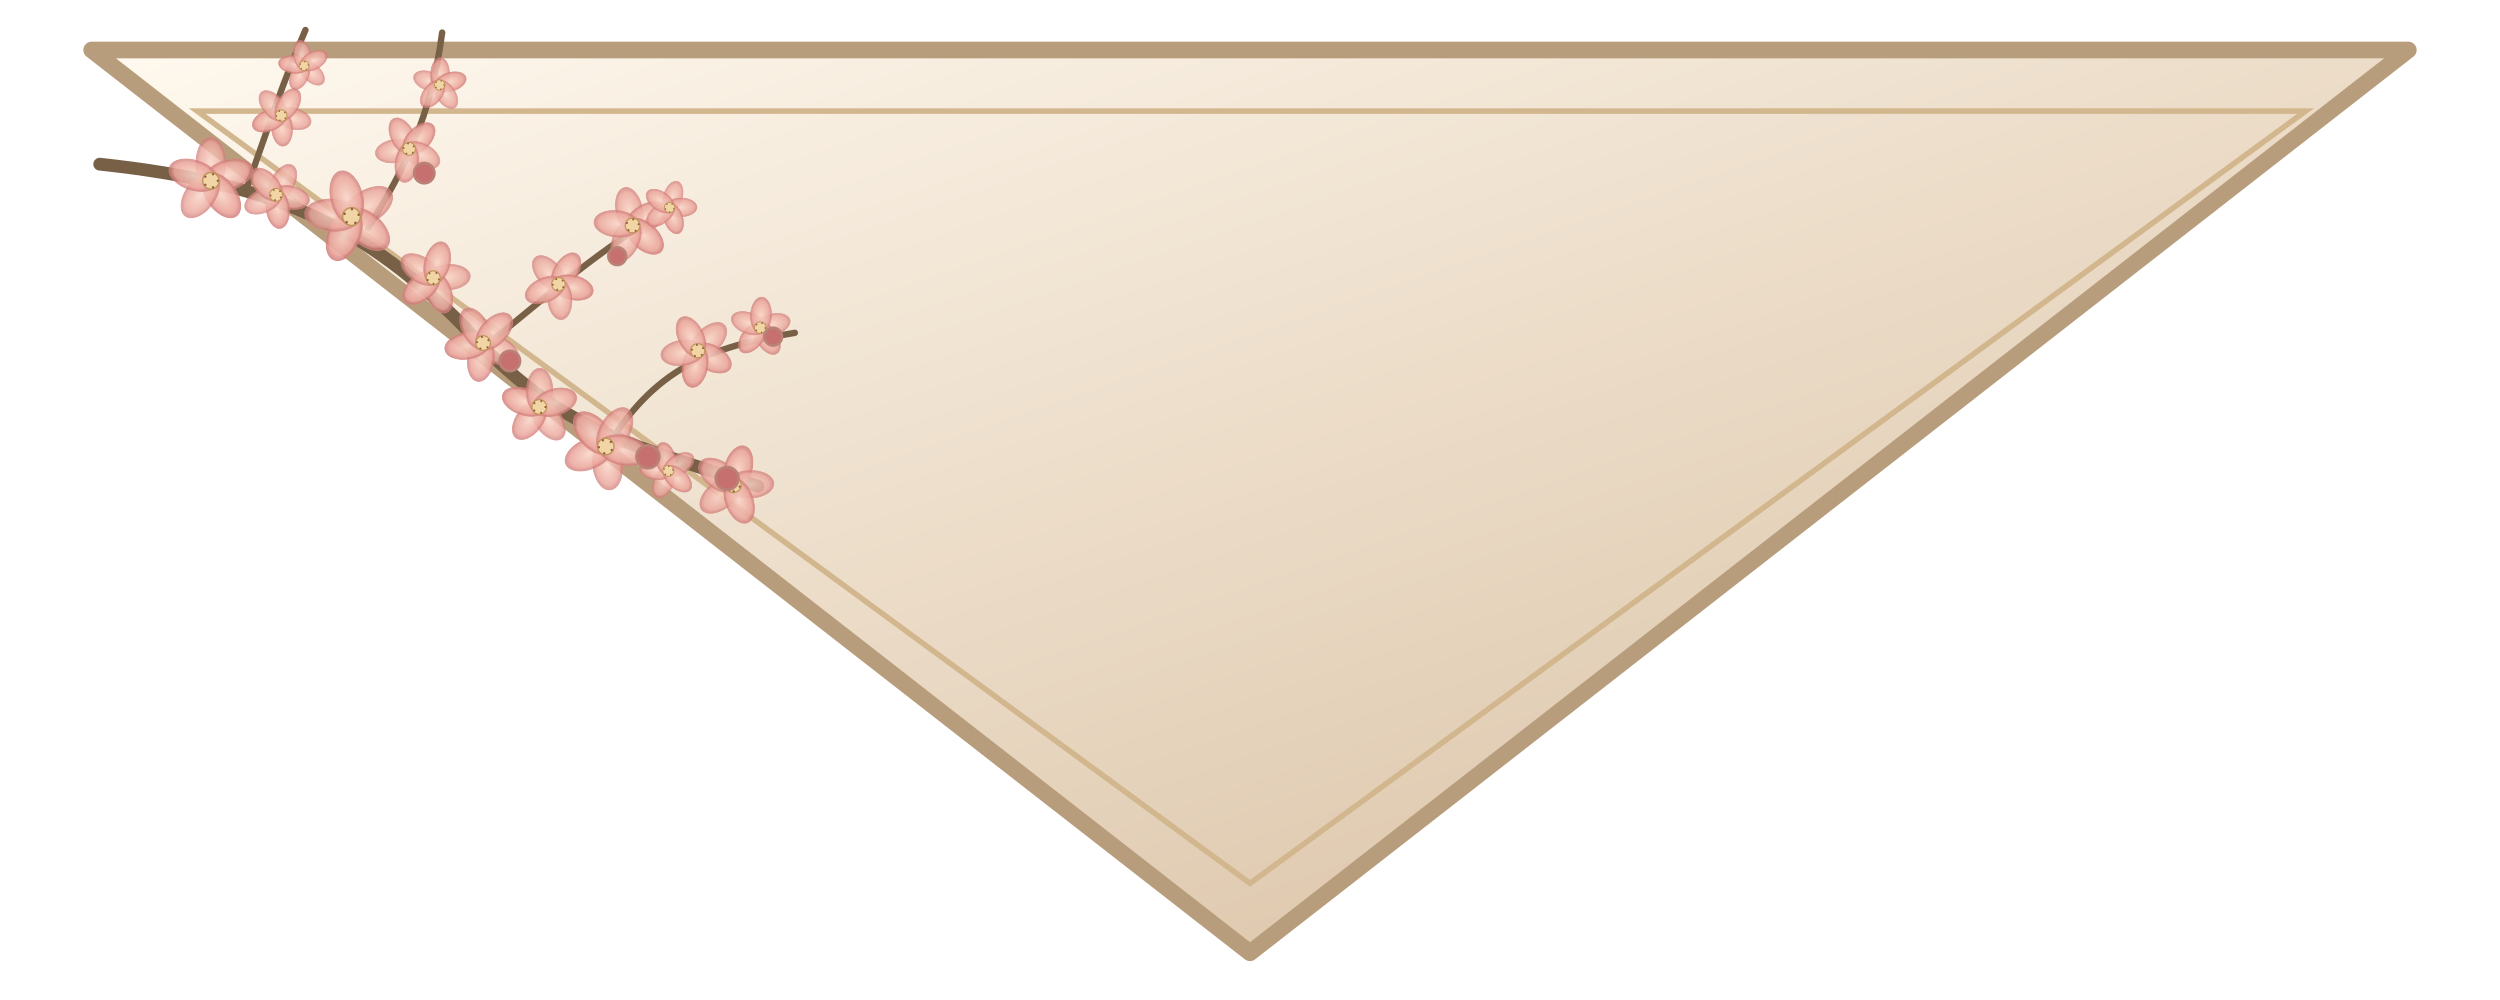
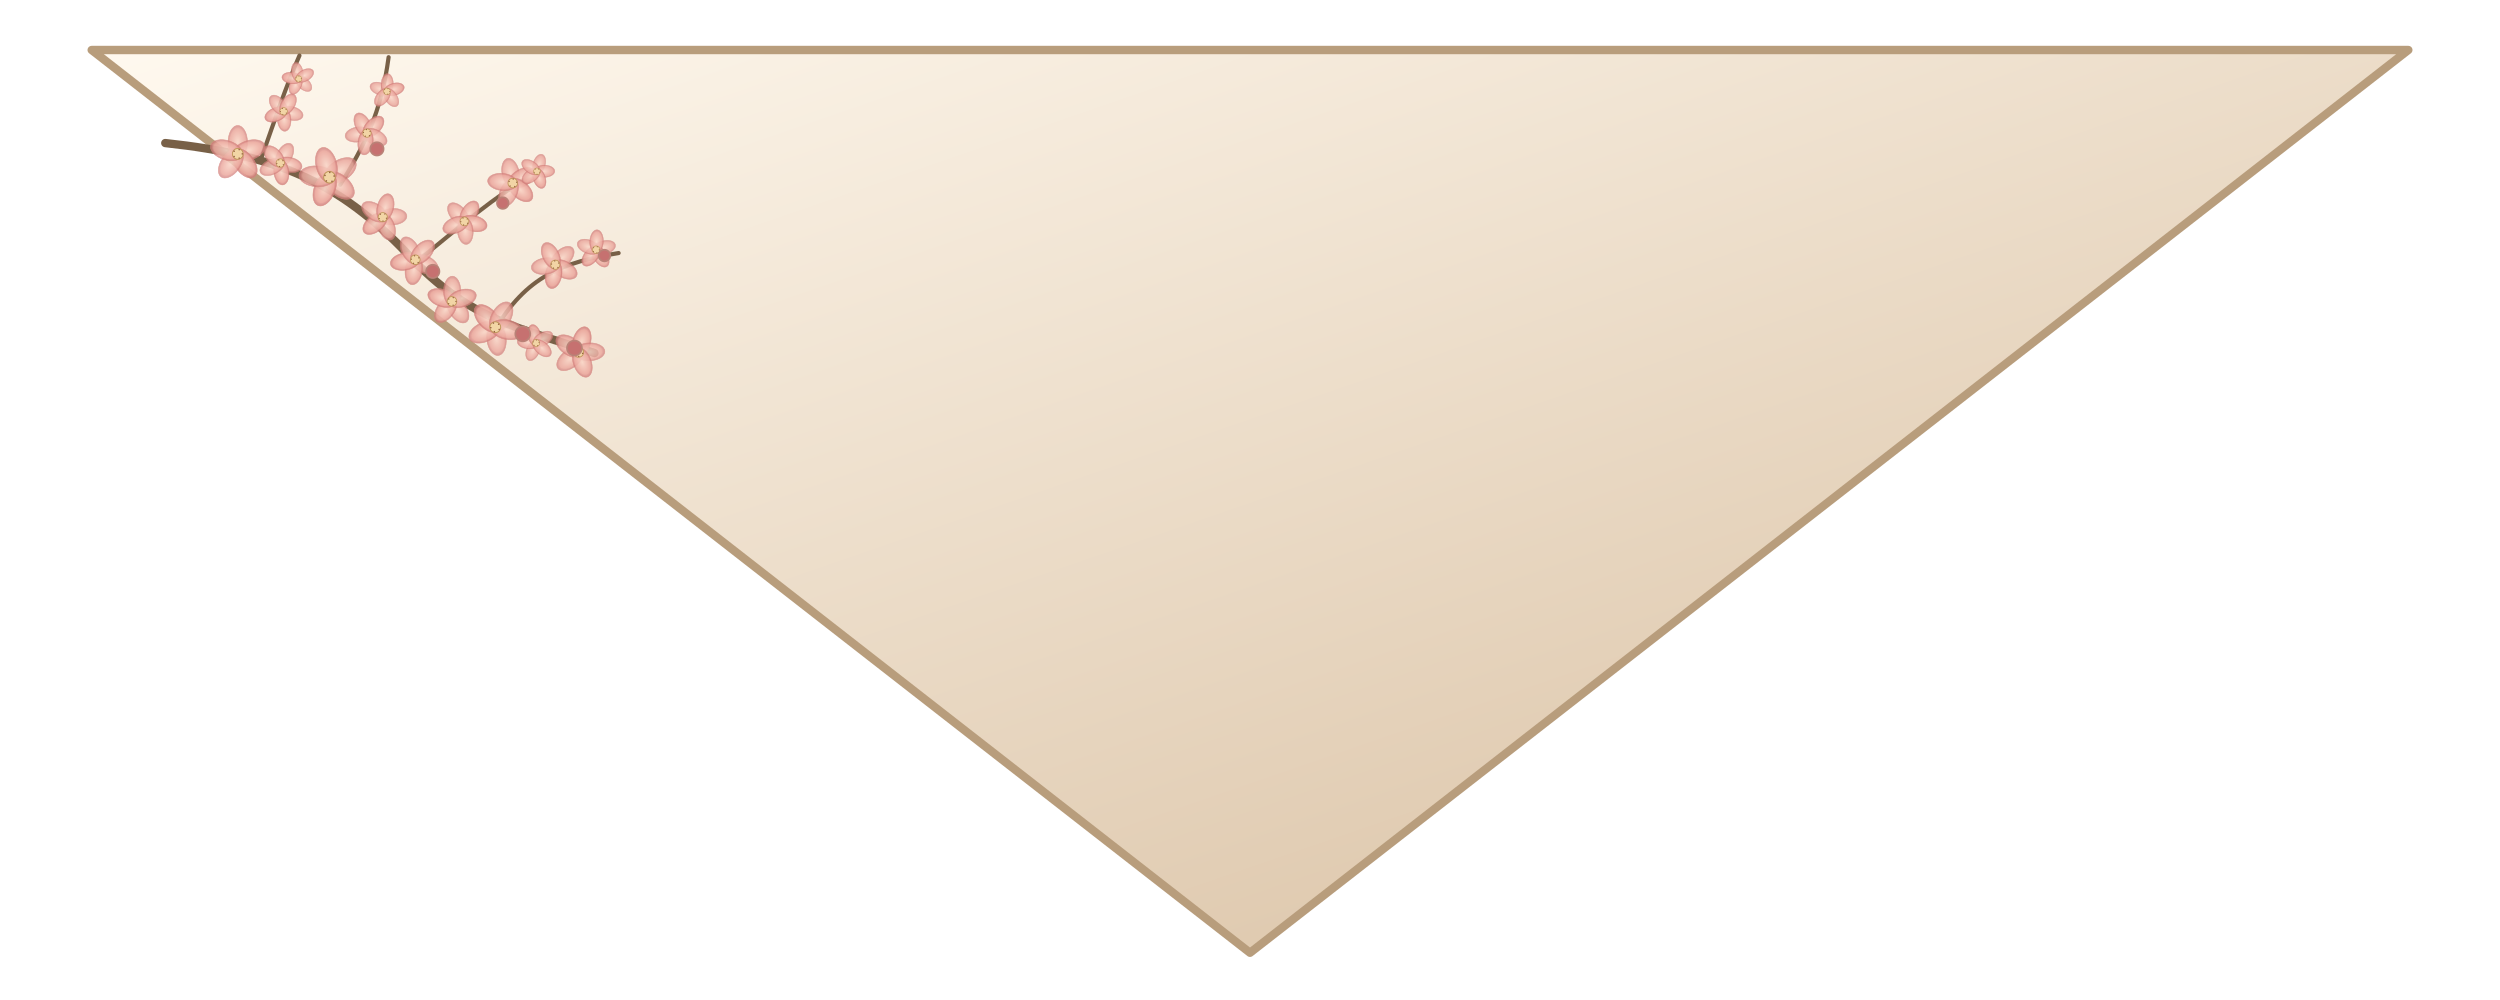
<svg xmlns="http://www.w3.org/2000/svg" width="900" height="360" viewBox="0 0 900 360">
  <defs>
    <linearGradient id="paper" x1="0" y1="0" x2="1" y2="1">
      <stop stop-color="#FFF9EE" />
      <stop offset="0.47" stop-color="#F3E7D5" />
      <stop offset="1" stop-color="#E9D8C0" />
    </linearGradient>
    <linearGradient id="flap" x1="0" y1="0" x2=".9" y2="1">
      <stop stop-color="#FFF9EF" />
      <stop offset="1" stop-color="#D8BFA1" />
    </linearGradient>
    <linearGradient id="wax" x1="0" y1="0" x2="1" y2="1">
      <stop stop-color="#C76962" />
      <stop offset=".38" stop-color="#8B202A" />
      <stop offset=".8" stop-color="#6D1A24" />
      <stop offset="1" stop-color="#AC4F4B" />
    </linearGradient>
    <linearGradient id="mist" x1="0" y1="0" x2="0" y2="1">
      <stop stop-color="#9CA99E" stop-opacity=".05" />
      <stop offset="1" stop-color="#778881" stop-opacity=".5" />
    </linearGradient>
    <radialGradient id="petal">
      <stop stop-color="#F9D5C7" />
      <stop offset=".8" stop-color="#EBA79D" />
      <stop offset="1" stop-color="#C96F70" stop-opacity=".8" />
    </radialGradient>
    <radialGradient id="sealGlow">
      <stop stop-color="#E3B77B" stop-opacity=".25" />
      <stop offset="1" stop-color="#E3B77B" stop-opacity="0" />
    </radialGradient>
  </defs>
-   <path d="M33 18 H867 L450 343Z" fill="url(#flap)" stroke="#B89D7C" stroke-width="6" stroke-linejoin="round" />
-   <path d="M71 40 H830 L450 318Z" fill="none" stroke="#D2B68D" stroke-width="2" />
-   <g transform="translate(52 20) scale(.46)">
+   <path d="M33 18 H867 L450 343Z" fill="url(#flap)" stroke="#B89D7C" stroke-width="3" stroke-linejoin="round" />
+   <g transform="translate(70 26) scale(.30)">
    <path d="M -35 85 C 105 100 180 135 265 228 C 335 298 385 305 480 337" stroke="#786047" stroke-width="10" fill="none" stroke-linecap="round" />
    <path d="M 175 135 C 204 88 224 49 233 -18 M 266 228 C 318 186 359 149 410 121 M 360 310 C 398 245 442 228 509 217 M 81 101 C 98 53 109 19 126 -20" stroke="#786047" stroke-width="5" fill="none" stroke-linecap="round" />
    <g transform="translate(52 98) rotate(0)">
      <ellipse cx="0" cy="-14.04" rx="11.61" ry="19.98" fill="url(#petal)" stroke="#D7867E" stroke-width="0.68" transform="rotate(0.0)" opacity="0.83" />
      <ellipse cx="0" cy="-14.04" rx="11.61" ry="19.98" fill="url(#petal)" stroke="#D7867E" stroke-width="0.68" transform="rotate(72.0)" opacity="0.88" />
      <ellipse cx="0" cy="-14.04" rx="11.61" ry="19.98" fill="url(#petal)" stroke="#D7867E" stroke-width="0.68" transform="rotate(144.0)" opacity="0.93" />
      <ellipse cx="0" cy="-14.04" rx="11.61" ry="19.98" fill="url(#petal)" stroke="#D7867E" stroke-width="0.68" transform="rotate(216.0)" opacity="0.83" />
      <ellipse cx="0" cy="-14.04" rx="11.61" ry="19.98" fill="url(#petal)" stroke="#D7867E" stroke-width="0.68" transform="rotate(288.0)" opacity="0.88" />
      <circle r="6.48" fill="#F2D5A5" stroke="#BD9556" stroke-width="1.08" />
      <circle cx="5.40" cy="0.00" r="0.95" fill="#975E42" />
      <circle cx="1.67" cy="5.14" r="0.95" fill="#975E42" />
      <circle cx="-4.37" cy="3.17" r="0.95" fill="#975E42" />
      <circle cx="-4.37" cy="-3.17" r="0.95" fill="#975E42" />
      <circle cx="1.67" cy="-5.14" r="0.95" fill="#975E42" />
    </g>
    <g transform="translate(103 109) rotate(29)">
      <ellipse cx="0" cy="-10.92" rx="9.03" ry="15.54" fill="url(#petal)" stroke="#D7867E" stroke-width="0.53" transform="rotate(0.0)" opacity="0.83" />
      <ellipse cx="0" cy="-10.92" rx="9.03" ry="15.54" fill="url(#petal)" stroke="#D7867E" stroke-width="0.53" transform="rotate(72.0)" opacity="0.88" />
      <ellipse cx="0" cy="-10.92" rx="9.03" ry="15.54" fill="url(#petal)" stroke="#D7867E" stroke-width="0.53" transform="rotate(144.0)" opacity="0.93" />
      <ellipse cx="0" cy="-10.92" rx="9.03" ry="15.54" fill="url(#petal)" stroke="#D7867E" stroke-width="0.53" transform="rotate(216.0)" opacity="0.83" />
      <ellipse cx="0" cy="-10.92" rx="9.03" ry="15.54" fill="url(#petal)" stroke="#D7867E" stroke-width="0.53" transform="rotate(288.0)" opacity="0.88" />
      <circle r="5.04" fill="#F2D5A5" stroke="#BD9556" stroke-width="0.84" />
      <circle cx="4.20" cy="0.00" r="0.74" fill="#975E42" />
      <circle cx="1.30" cy="3.99" r="0.74" fill="#975E42" />
      <circle cx="-3.40" cy="2.47" r="0.74" fill="#975E42" />
      <circle cx="-3.40" cy="-2.47" r="0.74" fill="#975E42" />
      <circle cx="1.30" cy="-3.99" r="0.74" fill="#975E42" />
    </g>
    <g transform="translate(162 126) rotate(58)">
      <ellipse cx="0" cy="-15.08" rx="12.47" ry="21.46" fill="url(#petal)" stroke="#D7867E" stroke-width="0.73" transform="rotate(0.0)" opacity="0.83" />
      <ellipse cx="0" cy="-15.08" rx="12.47" ry="21.46" fill="url(#petal)" stroke="#D7867E" stroke-width="0.73" transform="rotate(72.0)" opacity="0.88" />
      <ellipse cx="0" cy="-15.08" rx="12.47" ry="21.46" fill="url(#petal)" stroke="#D7867E" stroke-width="0.73" transform="rotate(144.0)" opacity="0.93" />
      <ellipse cx="0" cy="-15.08" rx="12.47" ry="21.46" fill="url(#petal)" stroke="#D7867E" stroke-width="0.73" transform="rotate(216.0)" opacity="0.83" />
      <ellipse cx="0" cy="-15.08" rx="12.47" ry="21.46" fill="url(#petal)" stroke="#D7867E" stroke-width="0.73" transform="rotate(288.0)" opacity="0.88" />
      <circle r="6.96" fill="#F2D5A5" stroke="#BD9556" stroke-width="1.16" />
      <circle cx="5.80" cy="0.00" r="1.02" fill="#975E42" />
      <circle cx="1.79" cy="5.52" r="1.02" fill="#975E42" />
      <circle cx="-4.69" cy="3.41" r="1.02" fill="#975E42" />
      <circle cx="-4.69" cy="-3.41" r="1.02" fill="#975E42" />
      <circle cx="1.79" cy="-5.52" r="1.02" fill="#975E42" />
    </g>
    <g transform="translate(226 174) rotate(87)">
      <ellipse cx="0" cy="-11.96" rx="9.89" ry="17.02" fill="url(#petal)" stroke="#D7867E" stroke-width="0.58" transform="rotate(0.0)" opacity="0.83" />
      <ellipse cx="0" cy="-11.96" rx="9.89" ry="17.02" fill="url(#petal)" stroke="#D7867E" stroke-width="0.58" transform="rotate(72.0)" opacity="0.88" />
      <ellipse cx="0" cy="-11.96" rx="9.89" ry="17.02" fill="url(#petal)" stroke="#D7867E" stroke-width="0.58" transform="rotate(144.0)" opacity="0.93" />
      <ellipse cx="0" cy="-11.96" rx="9.89" ry="17.02" fill="url(#petal)" stroke="#D7867E" stroke-width="0.58" transform="rotate(216.0)" opacity="0.83" />
      <ellipse cx="0" cy="-11.96" rx="9.89" ry="17.02" fill="url(#petal)" stroke="#D7867E" stroke-width="0.58" transform="rotate(288.0)" opacity="0.88" />
      <circle r="5.52" fill="#F2D5A5" stroke="#BD9556" stroke-width="0.92" />
      <circle cx="4.60" cy="0.00" r="0.81" fill="#975E42" />
      <circle cx="1.42" cy="4.37" r="0.81" fill="#975E42" />
      <circle cx="-3.72" cy="2.70" r="0.81" fill="#975E42" />
      <circle cx="-3.72" cy="-2.70" r="0.81" fill="#975E42" />
      <circle cx="1.42" cy="-4.37" r="0.81" fill="#975E42" />
    </g>
    <g transform="translate(265 225) rotate(116)">
      <ellipse cx="0" cy="-12.48" rx="10.32" ry="17.76" fill="url(#petal)" stroke="#D7867E" stroke-width="0.60" transform="rotate(0.0)" opacity="0.83" />
      <ellipse cx="0" cy="-12.48" rx="10.32" ry="17.76" fill="url(#petal)" stroke="#D7867E" stroke-width="0.60" transform="rotate(72.0)" opacity="0.88" />
      <ellipse cx="0" cy="-12.48" rx="10.32" ry="17.76" fill="url(#petal)" stroke="#D7867E" stroke-width="0.60" transform="rotate(144.0)" opacity="0.93" />
      <ellipse cx="0" cy="-12.48" rx="10.32" ry="17.76" fill="url(#petal)" stroke="#D7867E" stroke-width="0.60" transform="rotate(216.0)" opacity="0.83" />
      <ellipse cx="0" cy="-12.48" rx="10.32" ry="17.76" fill="url(#petal)" stroke="#D7867E" stroke-width="0.60" transform="rotate(288.0)" opacity="0.88" />
      <circle r="5.76" fill="#F2D5A5" stroke="#BD9556" stroke-width="0.96" />
      <circle cx="4.80" cy="0.00" r="0.84" fill="#975E42" />
      <circle cx="1.48" cy="4.57" r="0.84" fill="#975E42" />
      <circle cx="-3.88" cy="2.82" r="0.84" fill="#975E42" />
      <circle cx="-3.88" cy="-2.82" r="0.84" fill="#975E42" />
      <circle cx="1.48" cy="-4.57" r="0.84" fill="#975E42" />
    </g>
    <g transform="translate(309 275) rotate(145)">
      <ellipse cx="0" cy="-12.48" rx="10.32" ry="17.76" fill="url(#petal)" stroke="#D7867E" stroke-width="0.60" transform="rotate(0.0)" opacity="0.83" />
      <ellipse cx="0" cy="-12.48" rx="10.32" ry="17.76" fill="url(#petal)" stroke="#D7867E" stroke-width="0.60" transform="rotate(72.0)" opacity="0.88" />
      <ellipse cx="0" cy="-12.48" rx="10.32" ry="17.76" fill="url(#petal)" stroke="#D7867E" stroke-width="0.60" transform="rotate(144.0)" opacity="0.93" />
      <ellipse cx="0" cy="-12.48" rx="10.32" ry="17.76" fill="url(#petal)" stroke="#D7867E" stroke-width="0.60" transform="rotate(216.0)" opacity="0.83" />
      <ellipse cx="0" cy="-12.48" rx="10.32" ry="17.76" fill="url(#petal)" stroke="#D7867E" stroke-width="0.60" transform="rotate(288.0)" opacity="0.88" />
      <circle r="5.76" fill="#F2D5A5" stroke="#BD9556" stroke-width="0.96" />
      <circle cx="4.80" cy="0.00" r="0.84" fill="#975E42" />
      <circle cx="1.48" cy="4.57" r="0.84" fill="#975E42" />
      <circle cx="-3.88" cy="2.82" r="0.84" fill="#975E42" />
      <circle cx="-3.88" cy="-2.82" r="0.84" fill="#975E42" />
      <circle cx="1.48" cy="-4.57" r="0.84" fill="#975E42" />
    </g>
    <g transform="translate(361 306) rotate(174)">
      <ellipse cx="0" cy="-14.04" rx="11.61" ry="19.98" fill="url(#petal)" stroke="#D7867E" stroke-width="0.68" transform="rotate(0.0)" opacity="0.83" />
      <ellipse cx="0" cy="-14.04" rx="11.61" ry="19.98" fill="url(#petal)" stroke="#D7867E" stroke-width="0.68" transform="rotate(72.0)" opacity="0.88" />
      <ellipse cx="0" cy="-14.04" rx="11.61" ry="19.98" fill="url(#petal)" stroke="#D7867E" stroke-width="0.68" transform="rotate(144.0)" opacity="0.93" />
      <ellipse cx="0" cy="-14.04" rx="11.61" ry="19.98" fill="url(#petal)" stroke="#D7867E" stroke-width="0.68" transform="rotate(216.0)" opacity="0.83" />
      <ellipse cx="0" cy="-14.04" rx="11.61" ry="19.98" fill="url(#petal)" stroke="#D7867E" stroke-width="0.68" transform="rotate(288.0)" opacity="0.88" />
      <circle r="6.48" fill="#F2D5A5" stroke="#BD9556" stroke-width="1.08" />
      <circle cx="5.40" cy="0.00" r="0.95" fill="#975E42" />
      <circle cx="1.67" cy="5.14" r="0.95" fill="#975E42" />
      <circle cx="-4.37" cy="3.17" r="0.95" fill="#975E42" />
      <circle cx="-4.37" cy="-3.17" r="0.95" fill="#975E42" />
      <circle cx="1.67" cy="-5.14" r="0.95" fill="#975E42" />
    </g>
    <g transform="translate(410 325) rotate(203)">
      <ellipse cx="0" cy="-9.36" rx="7.74" ry="13.32" fill="url(#petal)" stroke="#D7867E" stroke-width="0.45" transform="rotate(0.0)" opacity="0.83" />
      <ellipse cx="0" cy="-9.36" rx="7.74" ry="13.32" fill="url(#petal)" stroke="#D7867E" stroke-width="0.45" transform="rotate(72.0)" opacity="0.88" />
      <ellipse cx="0" cy="-9.36" rx="7.74" ry="13.32" fill="url(#petal)" stroke="#D7867E" stroke-width="0.45" transform="rotate(144.0)" opacity="0.93" />
      <ellipse cx="0" cy="-9.36" rx="7.74" ry="13.32" fill="url(#petal)" stroke="#D7867E" stroke-width="0.45" transform="rotate(216.0)" opacity="0.83" />
      <ellipse cx="0" cy="-9.36" rx="7.74" ry="13.32" fill="url(#petal)" stroke="#D7867E" stroke-width="0.45" transform="rotate(288.0)" opacity="0.88" />
      <circle r="4.32" fill="#F2D5A5" stroke="#BD9556" stroke-width="0.72" />
      <circle cx="3.60" cy="0.00" r="0.63" fill="#975E42" />
      <circle cx="1.11" cy="3.42" r="0.63" fill="#975E42" />
      <circle cx="-2.91" cy="2.12" r="0.63" fill="#975E42" />
      <circle cx="-2.91" cy="-2.12" r="0.63" fill="#975E42" />
      <circle cx="1.11" cy="-3.42" r="0.63" fill="#975E42" />
    </g>
    <g transform="translate(461 336) rotate(232)">
      <ellipse cx="0" cy="-13.00" rx="10.75" ry="18.50" fill="url(#petal)" stroke="#D7867E" stroke-width="0.62" transform="rotate(0.0)" opacity="0.83" />
      <ellipse cx="0" cy="-13.00" rx="10.75" ry="18.50" fill="url(#petal)" stroke="#D7867E" stroke-width="0.62" transform="rotate(72.0)" opacity="0.88" />
      <ellipse cx="0" cy="-13.00" rx="10.75" ry="18.50" fill="url(#petal)" stroke="#D7867E" stroke-width="0.62" transform="rotate(144.0)" opacity="0.93" />
      <ellipse cx="0" cy="-13.00" rx="10.75" ry="18.50" fill="url(#petal)" stroke="#D7867E" stroke-width="0.62" transform="rotate(216.0)" opacity="0.83" />
      <ellipse cx="0" cy="-13.00" rx="10.75" ry="18.50" fill="url(#petal)" stroke="#D7867E" stroke-width="0.62" transform="rotate(288.0)" opacity="0.88" />
      <circle r="6.00" fill="#F2D5A5" stroke="#BD9556" stroke-width="1.00" />
      <circle cx="5.00" cy="0.00" r="0.88" fill="#975E42" />
      <circle cx="1.55" cy="4.76" r="0.88" fill="#975E42" />
      <circle cx="-4.05" cy="2.94" r="0.88" fill="#975E42" />
      <circle cx="-4.05" cy="-2.94" r="0.88" fill="#975E42" />
      <circle cx="1.55" cy="-4.76" r="0.88" fill="#975E42" />
    </g>
    <g transform="translate(207 73) rotate(261)">
      <ellipse cx="0" cy="-10.92" rx="9.03" ry="15.54" fill="url(#petal)" stroke="#D7867E" stroke-width="0.53" transform="rotate(0.0)" opacity="0.83" />
      <ellipse cx="0" cy="-10.92" rx="9.03" ry="15.54" fill="url(#petal)" stroke="#D7867E" stroke-width="0.53" transform="rotate(72.0)" opacity="0.88" />
      <ellipse cx="0" cy="-10.92" rx="9.03" ry="15.54" fill="url(#petal)" stroke="#D7867E" stroke-width="0.53" transform="rotate(144.0)" opacity="0.93" />
      <ellipse cx="0" cy="-10.92" rx="9.03" ry="15.54" fill="url(#petal)" stroke="#D7867E" stroke-width="0.53" transform="rotate(216.0)" opacity="0.83" />
      <ellipse cx="0" cy="-10.92" rx="9.03" ry="15.54" fill="url(#petal)" stroke="#D7867E" stroke-width="0.53" transform="rotate(288.0)" opacity="0.88" />
      <circle r="5.04" fill="#F2D5A5" stroke="#BD9556" stroke-width="0.84" />
      <circle cx="4.20" cy="0.00" r="0.74" fill="#975E42" />
      <circle cx="1.30" cy="3.99" r="0.74" fill="#975E42" />
      <circle cx="-3.40" cy="2.47" r="0.74" fill="#975E42" />
      <circle cx="-3.40" cy="-2.47" r="0.74" fill="#975E42" />
      <circle cx="1.30" cy="-3.99" r="0.74" fill="#975E42" />
    </g>
    <g transform="translate(231 23) rotate(290)">
      <ellipse cx="0" cy="-8.84" rx="7.31" ry="12.58" fill="url(#petal)" stroke="#D7867E" stroke-width="0.43" transform="rotate(0.0)" opacity="0.83" />
      <ellipse cx="0" cy="-8.84" rx="7.31" ry="12.58" fill="url(#petal)" stroke="#D7867E" stroke-width="0.43" transform="rotate(72.0)" opacity="0.88" />
      <ellipse cx="0" cy="-8.84" rx="7.31" ry="12.58" fill="url(#petal)" stroke="#D7867E" stroke-width="0.43" transform="rotate(144.0)" opacity="0.93" />
      <ellipse cx="0" cy="-8.84" rx="7.31" ry="12.58" fill="url(#petal)" stroke="#D7867E" stroke-width="0.43" transform="rotate(216.0)" opacity="0.83" />
      <ellipse cx="0" cy="-8.84" rx="7.31" ry="12.58" fill="url(#petal)" stroke="#D7867E" stroke-width="0.43" transform="rotate(288.0)" opacity="0.88" />
      <circle r="4.08" fill="#F2D5A5" stroke="#BD9556" stroke-width="0.68" />
      <circle cx="3.40" cy="0.00" r="0.60" fill="#975E42" />
      <circle cx="1.05" cy="3.23" r="0.60" fill="#975E42" />
      <circle cx="-2.75" cy="2.00" r="0.60" fill="#975E42" />
      <circle cx="-2.75" cy="-2.00" r="0.60" fill="#975E42" />
      <circle cx="1.05" cy="-3.23" r="0.60" fill="#975E42" />
    </g>
    <g transform="translate(324 179) rotate(319)">
      <ellipse cx="0" cy="-11.44" rx="9.46" ry="16.28" fill="url(#petal)" stroke="#D7867E" stroke-width="0.55" transform="rotate(0.0)" opacity="0.83" />
      <ellipse cx="0" cy="-11.44" rx="9.46" ry="16.28" fill="url(#petal)" stroke="#D7867E" stroke-width="0.55" transform="rotate(72.0)" opacity="0.88" />
      <ellipse cx="0" cy="-11.44" rx="9.46" ry="16.28" fill="url(#petal)" stroke="#D7867E" stroke-width="0.55" transform="rotate(144.0)" opacity="0.93" />
      <ellipse cx="0" cy="-11.44" rx="9.46" ry="16.28" fill="url(#petal)" stroke="#D7867E" stroke-width="0.55" transform="rotate(216.0)" opacity="0.83" />
      <ellipse cx="0" cy="-11.44" rx="9.46" ry="16.28" fill="url(#petal)" stroke="#D7867E" stroke-width="0.55" transform="rotate(288.0)" opacity="0.88" />
      <circle r="5.28" fill="#F2D5A5" stroke="#BD9556" stroke-width="0.88" />
      <circle cx="4.40" cy="0.00" r="0.77" fill="#975E42" />
      <circle cx="1.36" cy="4.18" r="0.77" fill="#975E42" />
      <circle cx="-3.56" cy="2.59" r="0.77" fill="#975E42" />
      <circle cx="-3.56" cy="-2.59" r="0.77" fill="#975E42" />
      <circle cx="1.36" cy="-4.18" r="0.77" fill="#975E42" />
    </g>
    <g transform="translate(382 133) rotate(348)">
      <ellipse cx="0" cy="-12.48" rx="10.32" ry="17.76" fill="url(#petal)" stroke="#D7867E" stroke-width="0.60" transform="rotate(0.0)" opacity="0.83" />
      <ellipse cx="0" cy="-12.48" rx="10.32" ry="17.76" fill="url(#petal)" stroke="#D7867E" stroke-width="0.60" transform="rotate(72.0)" opacity="0.88" />
      <ellipse cx="0" cy="-12.48" rx="10.32" ry="17.76" fill="url(#petal)" stroke="#D7867E" stroke-width="0.60" transform="rotate(144.0)" opacity="0.93" />
      <ellipse cx="0" cy="-12.48" rx="10.32" ry="17.76" fill="url(#petal)" stroke="#D7867E" stroke-width="0.60" transform="rotate(216.0)" opacity="0.83" />
      <ellipse cx="0" cy="-12.48" rx="10.32" ry="17.76" fill="url(#petal)" stroke="#D7867E" stroke-width="0.60" transform="rotate(288.0)" opacity="0.88" />
      <circle r="5.76" fill="#F2D5A5" stroke="#BD9556" stroke-width="0.96" />
      <circle cx="4.80" cy="0.00" r="0.84" fill="#975E42" />
      <circle cx="1.48" cy="4.57" r="0.84" fill="#975E42" />
      <circle cx="-3.88" cy="2.82" r="0.84" fill="#975E42" />
      <circle cx="-3.88" cy="-2.82" r="0.84" fill="#975E42" />
      <circle cx="1.48" cy="-4.57" r="0.84" fill="#975E42" />
    </g>
    <g transform="translate(411 119) rotate(17)">
      <ellipse cx="0" cy="-8.84" rx="7.31" ry="12.58" fill="url(#petal)" stroke="#D7867E" stroke-width="0.43" transform="rotate(0.0)" opacity="0.83" />
      <ellipse cx="0" cy="-8.84" rx="7.31" ry="12.58" fill="url(#petal)" stroke="#D7867E" stroke-width="0.43" transform="rotate(72.0)" opacity="0.88" />
      <ellipse cx="0" cy="-8.84" rx="7.31" ry="12.58" fill="url(#petal)" stroke="#D7867E" stroke-width="0.43" transform="rotate(144.0)" opacity="0.93" />
      <ellipse cx="0" cy="-8.84" rx="7.31" ry="12.58" fill="url(#petal)" stroke="#D7867E" stroke-width="0.43" transform="rotate(216.0)" opacity="0.83" />
      <ellipse cx="0" cy="-8.84" rx="7.31" ry="12.58" fill="url(#petal)" stroke="#D7867E" stroke-width="0.43" transform="rotate(288.0)" opacity="0.88" />
      <circle r="4.08" fill="#F2D5A5" stroke="#BD9556" stroke-width="0.68" />
      <circle cx="3.40" cy="0.00" r="0.60" fill="#975E42" />
      <circle cx="1.05" cy="3.23" r="0.60" fill="#975E42" />
      <circle cx="-2.75" cy="2.00" r="0.60" fill="#975E42" />
      <circle cx="-2.75" cy="-2.00" r="0.60" fill="#975E42" />
      <circle cx="1.05" cy="-3.23" r="0.60" fill="#975E42" />
    </g>
    <g transform="translate(433 231) rotate(46)">
      <ellipse cx="0" cy="-11.96" rx="9.89" ry="17.02" fill="url(#petal)" stroke="#D7867E" stroke-width="0.58" transform="rotate(0.0)" opacity="0.83" />
      <ellipse cx="0" cy="-11.96" rx="9.89" ry="17.02" fill="url(#petal)" stroke="#D7867E" stroke-width="0.58" transform="rotate(72.0)" opacity="0.88" />
      <ellipse cx="0" cy="-11.96" rx="9.89" ry="17.02" fill="url(#petal)" stroke="#D7867E" stroke-width="0.58" transform="rotate(144.0)" opacity="0.93" />
      <ellipse cx="0" cy="-11.96" rx="9.89" ry="17.02" fill="url(#petal)" stroke="#D7867E" stroke-width="0.58" transform="rotate(216.0)" opacity="0.83" />
      <ellipse cx="0" cy="-11.96" rx="9.89" ry="17.02" fill="url(#petal)" stroke="#D7867E" stroke-width="0.58" transform="rotate(288.0)" opacity="0.88" />
      <circle r="5.52" fill="#F2D5A5" stroke="#BD9556" stroke-width="0.92" />
      <circle cx="4.60" cy="0.00" r="0.81" fill="#975E42" />
      <circle cx="1.42" cy="4.37" r="0.81" fill="#975E42" />
      <circle cx="-3.72" cy="2.70" r="0.81" fill="#975E42" />
      <circle cx="-3.72" cy="-2.70" r="0.81" fill="#975E42" />
      <circle cx="1.42" cy="-4.37" r="0.81" fill="#975E42" />
    </g>
    <g transform="translate(482 213) rotate(75)">
      <ellipse cx="0" cy="-9.88" rx="8.17" ry="14.06" fill="url(#petal)" stroke="#D7867E" stroke-width="0.48" transform="rotate(0.0)" opacity="0.83" />
      <ellipse cx="0" cy="-9.88" rx="8.17" ry="14.06" fill="url(#petal)" stroke="#D7867E" stroke-width="0.48" transform="rotate(72.0)" opacity="0.88" />
      <ellipse cx="0" cy="-9.88" rx="8.17" ry="14.06" fill="url(#petal)" stroke="#D7867E" stroke-width="0.48" transform="rotate(144.0)" opacity="0.93" />
      <ellipse cx="0" cy="-9.88" rx="8.17" ry="14.06" fill="url(#petal)" stroke="#D7867E" stroke-width="0.48" transform="rotate(216.0)" opacity="0.83" />
      <ellipse cx="0" cy="-9.88" rx="8.17" ry="14.06" fill="url(#petal)" stroke="#D7867E" stroke-width="0.48" transform="rotate(288.0)" opacity="0.88" />
      <circle r="4.56" fill="#F2D5A5" stroke="#BD9556" stroke-width="0.76" />
      <circle cx="3.80" cy="0.00" r="0.67" fill="#975E42" />
      <circle cx="1.17" cy="3.61" r="0.67" fill="#975E42" />
      <circle cx="-3.07" cy="2.23" r="0.67" fill="#975E42" />
      <circle cx="-3.07" cy="-2.23" r="0.67" fill="#975E42" />
      <circle cx="1.17" cy="-3.61" r="0.67" fill="#975E42" />
    </g>
    <g transform="translate(107 47) rotate(104)">
      <ellipse cx="0" cy="-9.88" rx="8.17" ry="14.06" fill="url(#petal)" stroke="#D7867E" stroke-width="0.48" transform="rotate(0.0)" opacity="0.83" />
      <ellipse cx="0" cy="-9.88" rx="8.17" ry="14.06" fill="url(#petal)" stroke="#D7867E" stroke-width="0.48" transform="rotate(72.0)" opacity="0.88" />
      <ellipse cx="0" cy="-9.88" rx="8.17" ry="14.06" fill="url(#petal)" stroke="#D7867E" stroke-width="0.48" transform="rotate(144.0)" opacity="0.93" />
      <ellipse cx="0" cy="-9.88" rx="8.17" ry="14.06" fill="url(#petal)" stroke="#D7867E" stroke-width="0.48" transform="rotate(216.0)" opacity="0.83" />
      <ellipse cx="0" cy="-9.88" rx="8.17" ry="14.06" fill="url(#petal)" stroke="#D7867E" stroke-width="0.48" transform="rotate(288.0)" opacity="0.88" />
      <circle r="4.56" fill="#F2D5A5" stroke="#BD9556" stroke-width="0.76" />
      <circle cx="3.80" cy="0.00" r="0.67" fill="#975E42" />
      <circle cx="1.17" cy="3.61" r="0.67" fill="#975E42" />
      <circle cx="-3.07" cy="2.23" r="0.67" fill="#975E42" />
      <circle cx="-3.07" cy="-2.23" r="0.67" fill="#975E42" />
      <circle cx="1.17" cy="-3.61" r="0.67" fill="#975E42" />
    </g>
    <g transform="translate(125 8) rotate(133)">
      <ellipse cx="0" cy="-8.32" rx="6.88" ry="11.84" fill="url(#petal)" stroke="#D7867E" stroke-width="0.40" transform="rotate(0.0)" opacity="0.83" />
      <ellipse cx="0" cy="-8.32" rx="6.88" ry="11.84" fill="url(#petal)" stroke="#D7867E" stroke-width="0.40" transform="rotate(72.0)" opacity="0.88" />
      <ellipse cx="0" cy="-8.32" rx="6.88" ry="11.84" fill="url(#petal)" stroke="#D7867E" stroke-width="0.40" transform="rotate(144.0)" opacity="0.93" />
      <ellipse cx="0" cy="-8.32" rx="6.88" ry="11.84" fill="url(#petal)" stroke="#D7867E" stroke-width="0.40" transform="rotate(216.0)" opacity="0.83" />
      <ellipse cx="0" cy="-8.32" rx="6.88" ry="11.84" fill="url(#petal)" stroke="#D7867E" stroke-width="0.40" transform="rotate(288.0)" opacity="0.88" />
      <circle r="3.84" fill="#F2D5A5" stroke="#BD9556" stroke-width="0.64" />
      <circle cx="3.20" cy="0.00" r="0.56" fill="#975E42" />
      <circle cx="0.99" cy="3.04" r="0.56" fill="#975E42" />
      <circle cx="-2.59" cy="1.88" r="0.56" fill="#975E42" />
      <circle cx="-2.59" cy="-1.88" r="0.56" fill="#975E42" />
      <circle cx="0.99" cy="-3.04" r="0.56" fill="#975E42" />
    </g>
    <circle cx="286" cy="239" r="8" fill="#C67170" stroke="#B98277" stroke-width="2" />
    <circle cx="394" cy="314" r="9" fill="#C67170" stroke="#B98277" stroke-width="2" />
    <circle cx="456" cy="331" r="9" fill="#C67170" stroke="#B98277" stroke-width="2" />
    <circle cx="219" cy="92" r="8" fill="#C67170" stroke="#B98277" stroke-width="2" />
    <circle cx="370" cy="157" r="7" fill="#C67170" stroke="#B98277" stroke-width="2" />
    <circle cx="492" cy="220" r="7" fill="#C67170" stroke="#B98277" stroke-width="2" />
  </g>
</svg>
